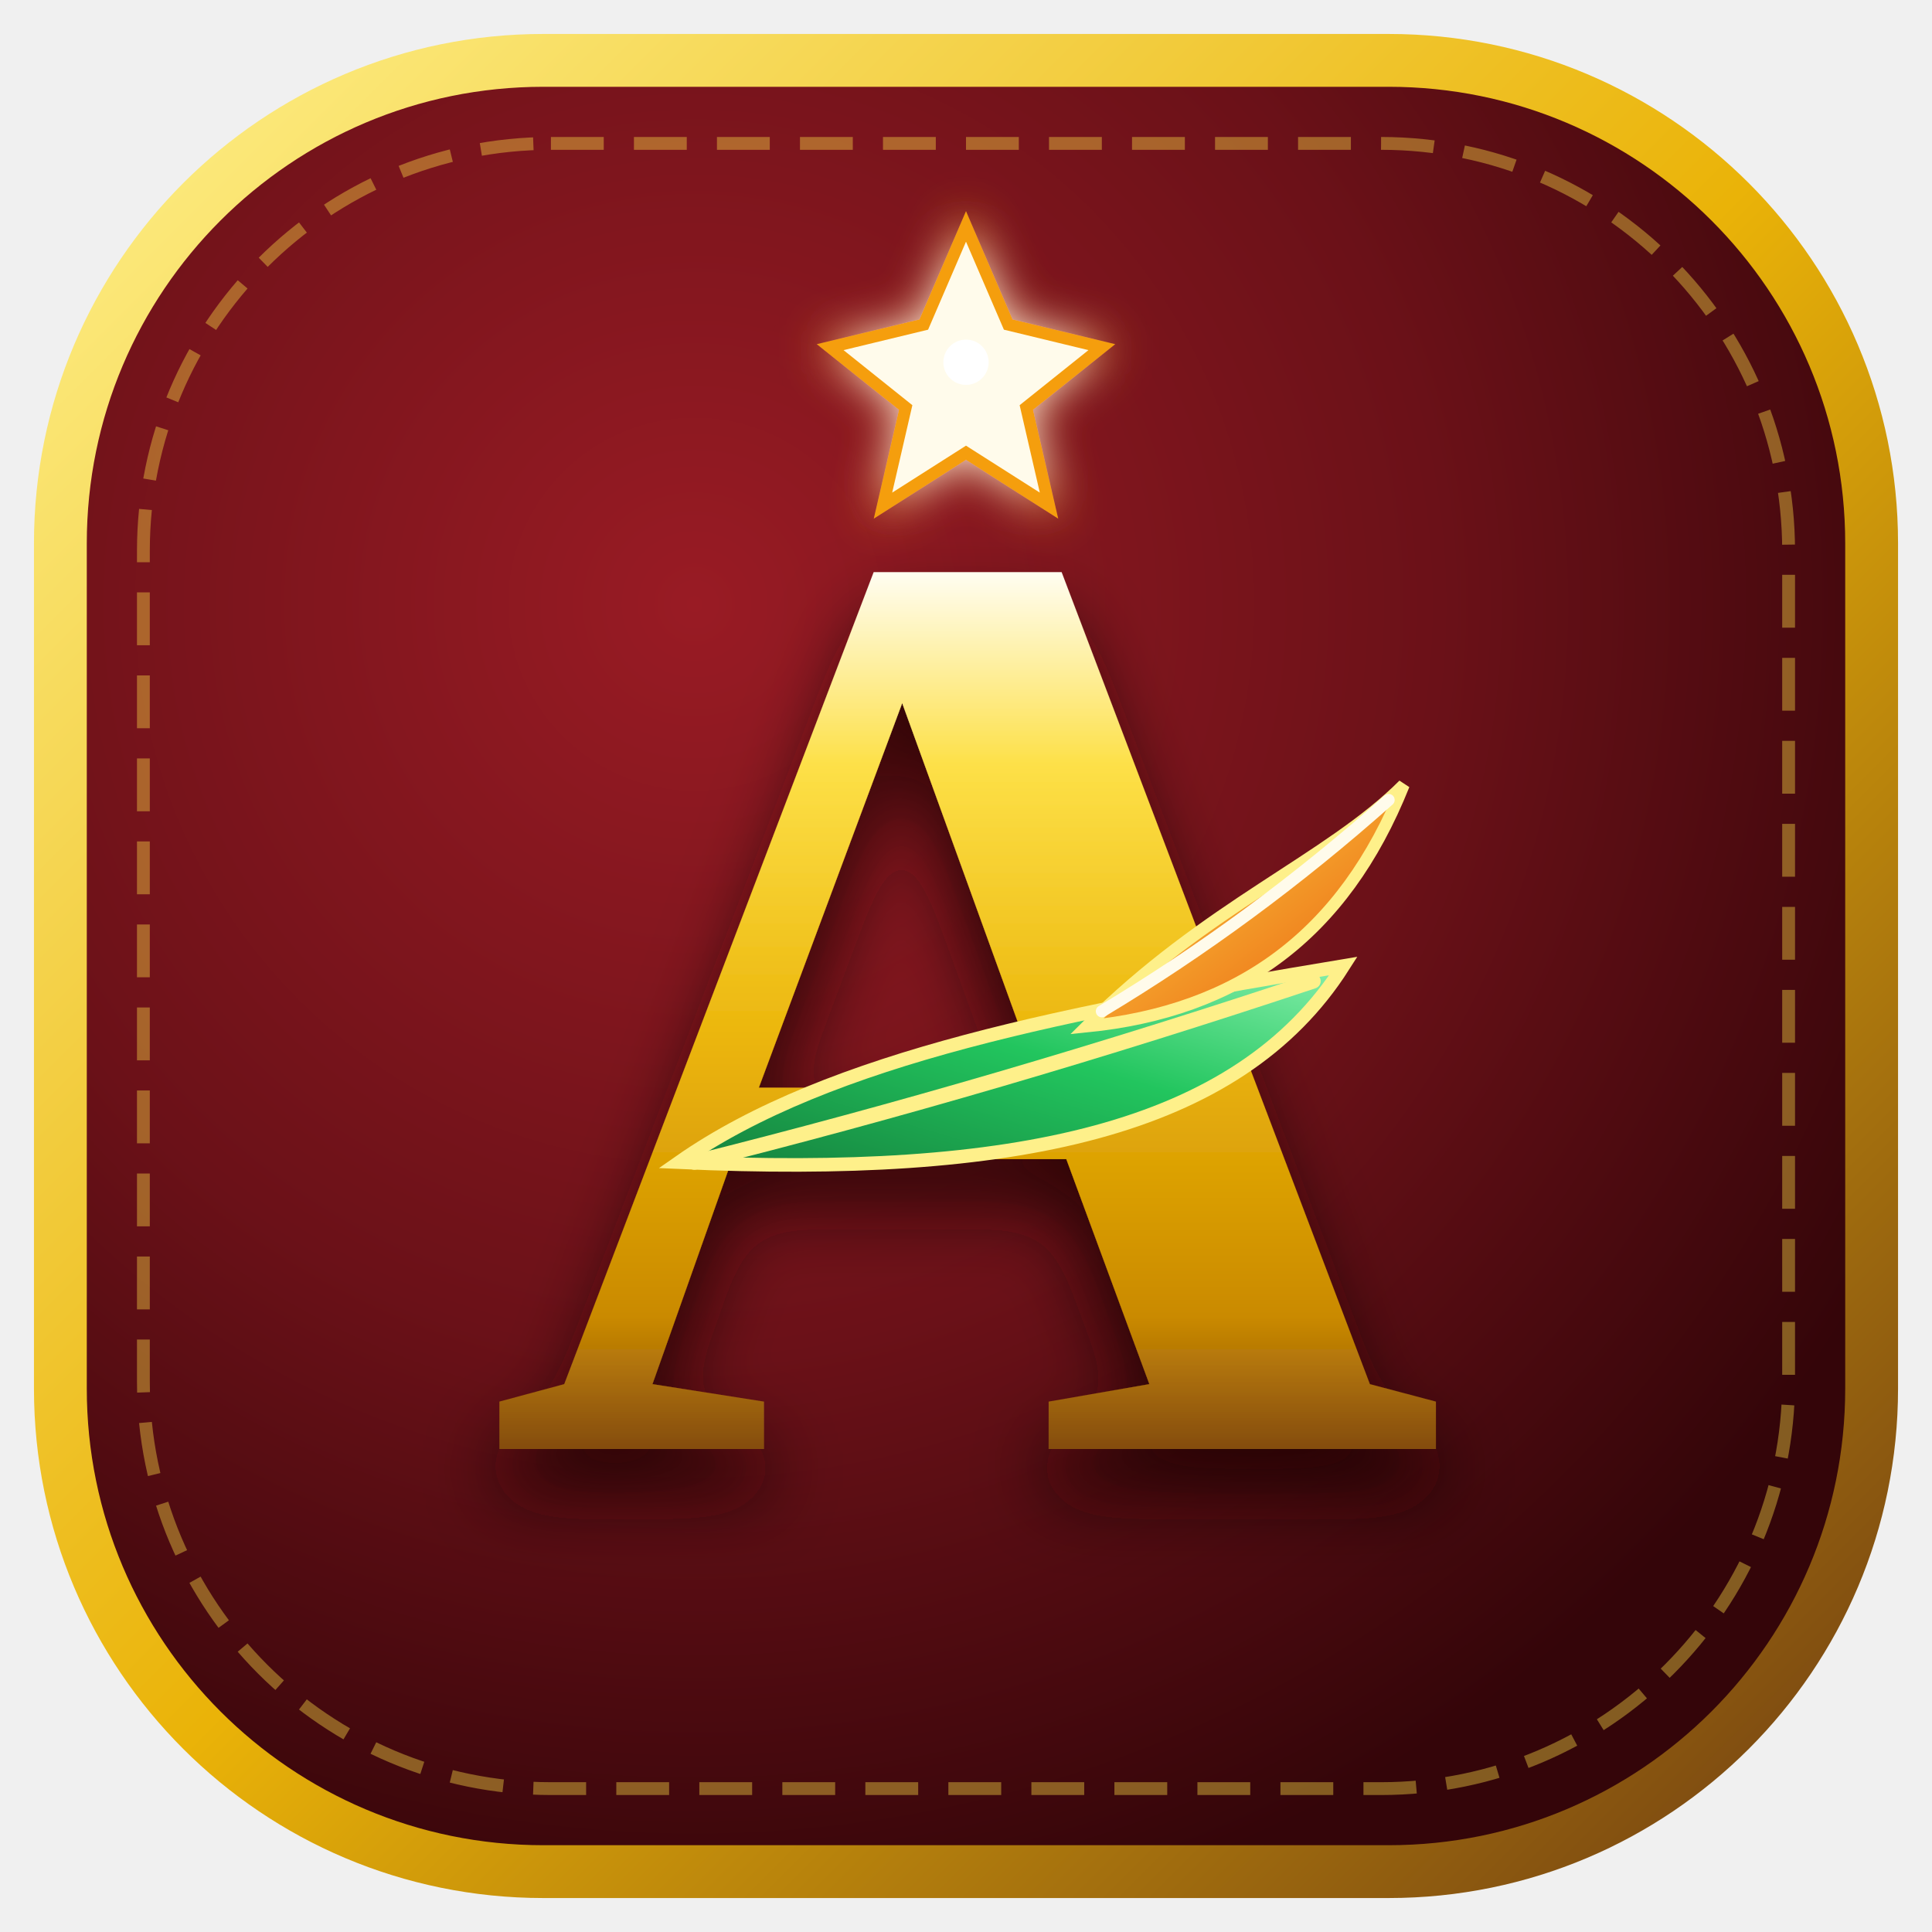
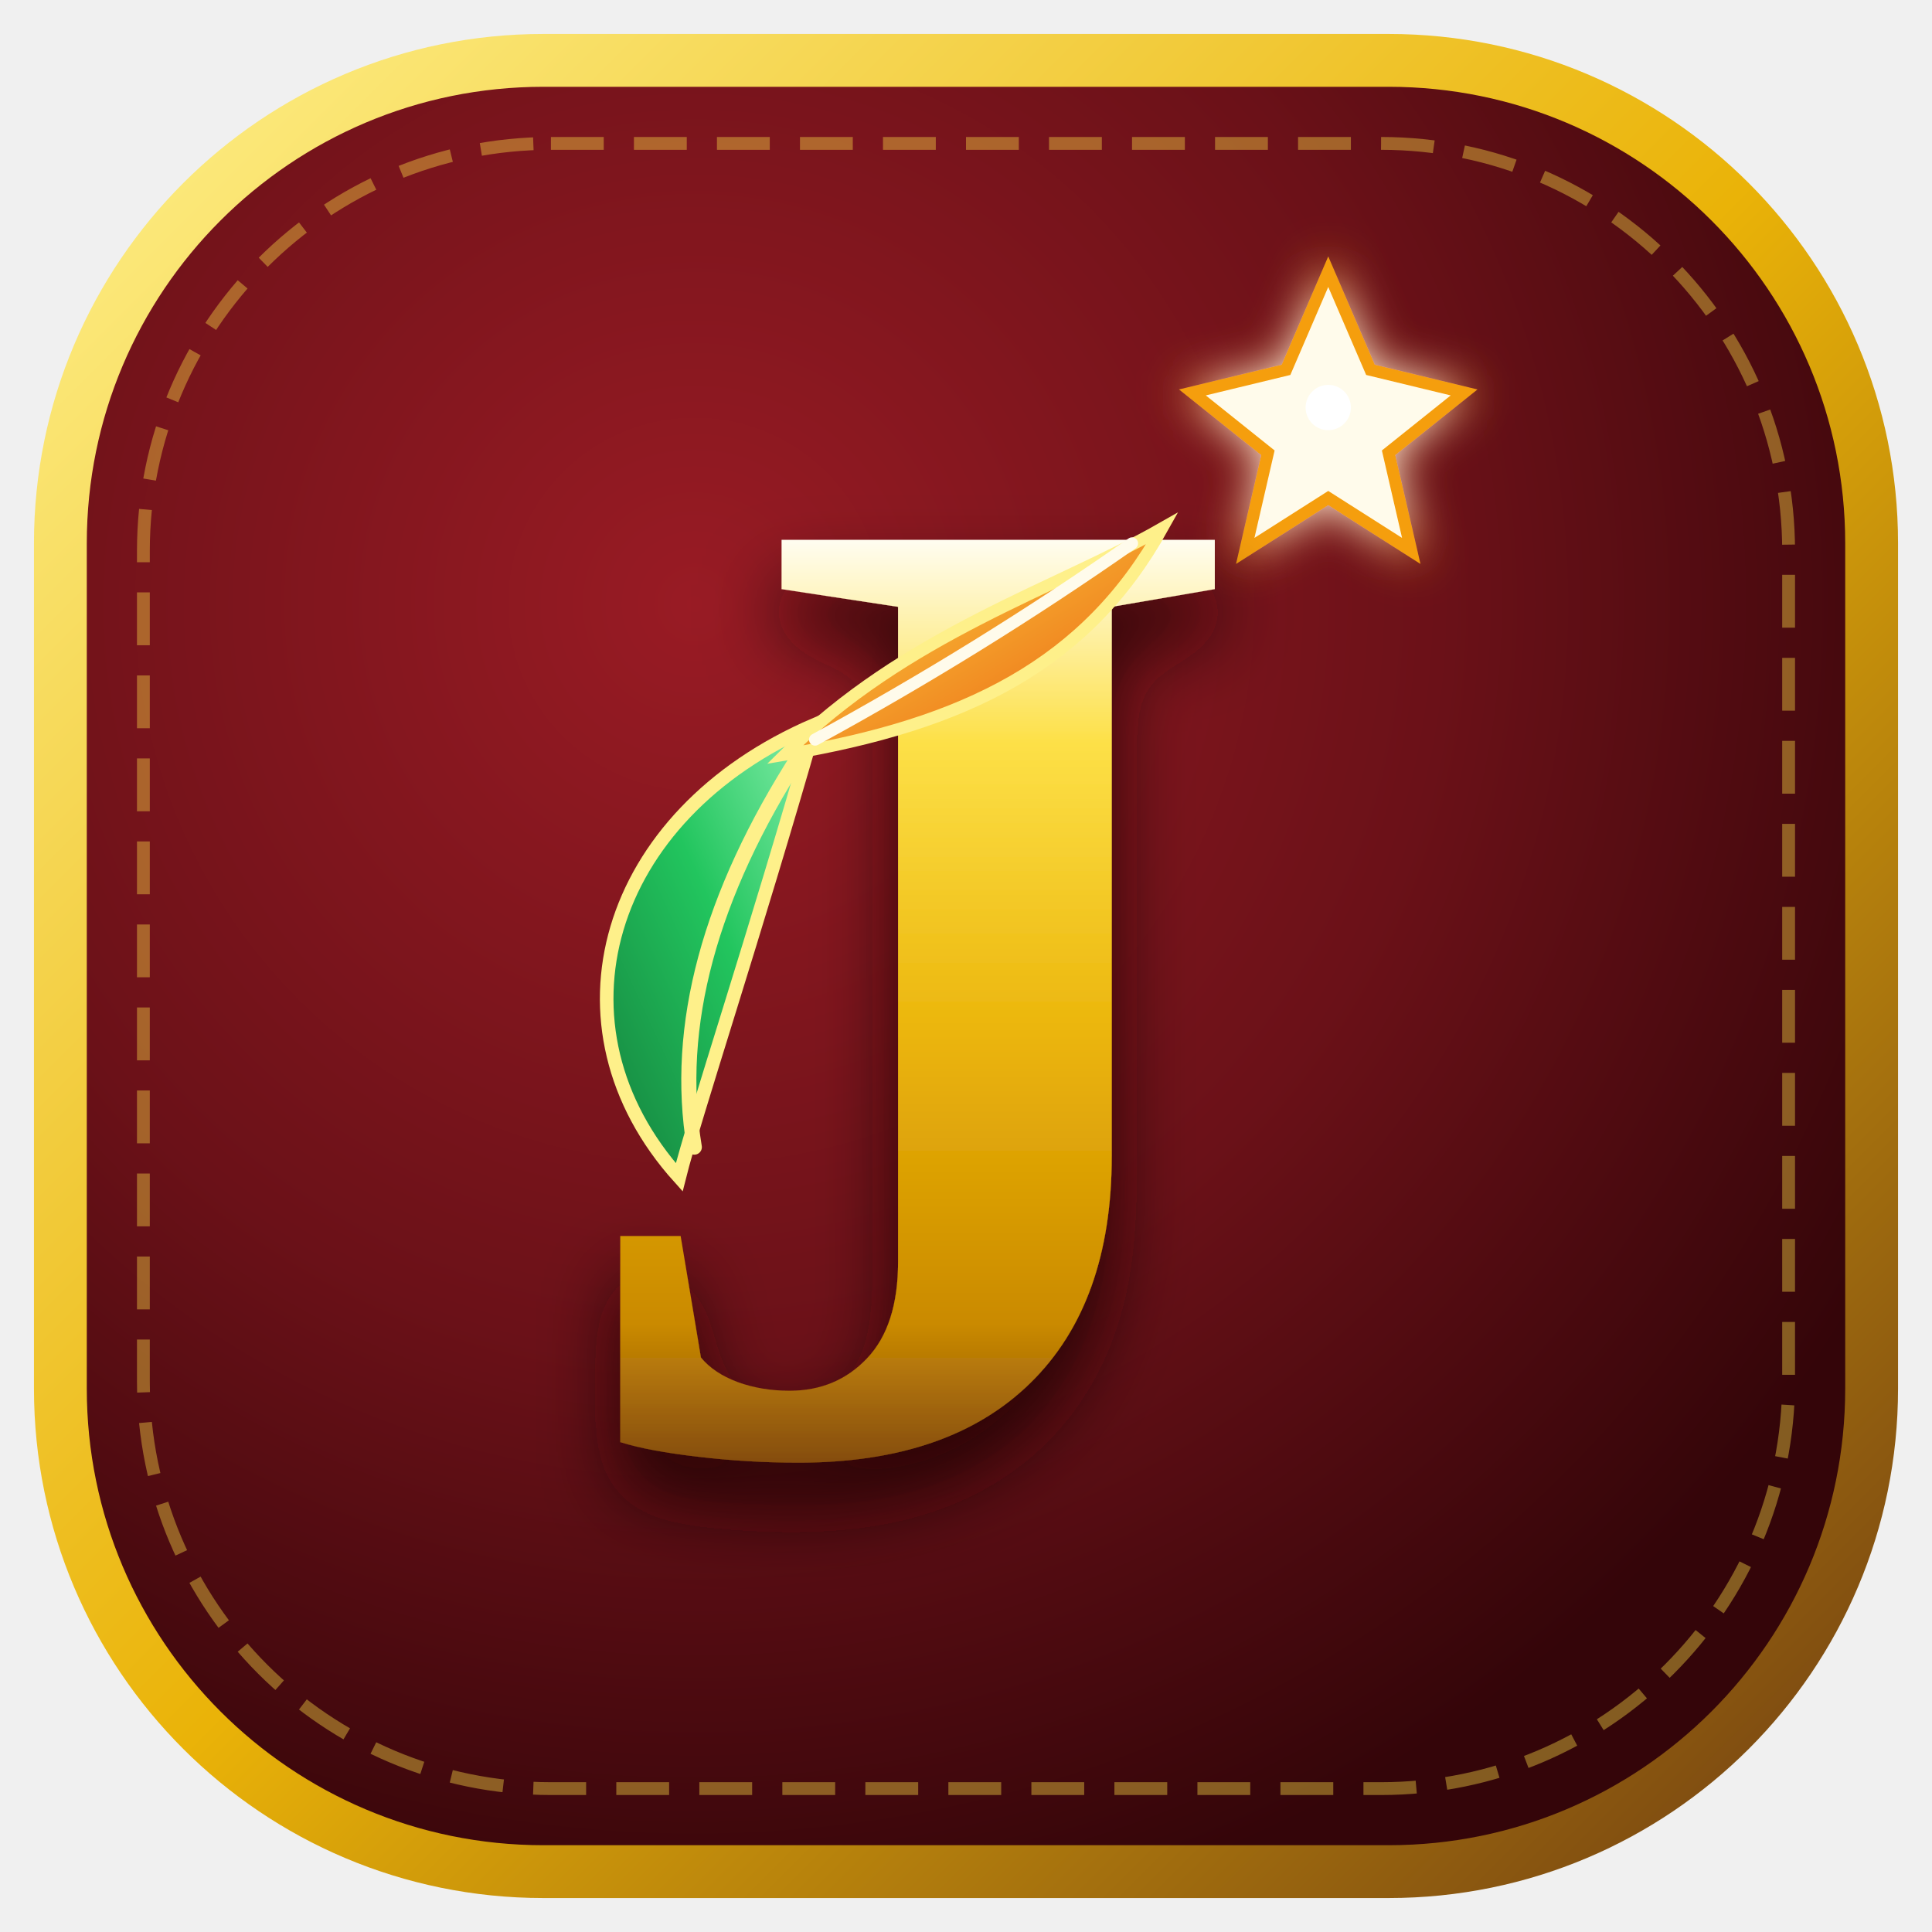
<svg xmlns="http://www.w3.org/2000/svg" viewBox="0 0 128 128" width="100%" height="100%">
  <defs>
    <radialGradient id="bgGrad" cx="35%" cy="30%" r="75%">
      <stop offset="0%" stop-color="#991B24" />
      <stop offset="55%" stop-color="#6B1118" />
      <stop offset="100%" stop-color="#340509" />
    </radialGradient>
    <linearGradient id="goldGrad" x1="0%" y1="0%" x2="0%" y2="100%">
      <stop offset="0%" stop-color="#FFFDF0" />
      <stop offset="22%" stop-color="#FDE047" />
      <stop offset="55%" stop-color="#EAB308" />
      <stop offset="85%" stop-color="#CA8A04" />
      <stop offset="100%" stop-color="#854D0E" />
    </linearGradient>
    <linearGradient id="goldRim" x1="0%" y1="0%" x2="100%" y2="100%">
      <stop offset="0%" stop-color="#FEF08A" />
      <stop offset="50%" stop-color="#EAB308" />
      <stop offset="100%" stop-color="#713F12" />
    </linearGradient>
    <linearGradient id="leafGrad" x1="0%" y1="100%" x2="100%" y2="0%">
      <stop offset="0%" stop-color="#15803D" />
      <stop offset="55%" stop-color="#22C55E" />
      <stop offset="100%" stop-color="#86EFAC" />
    </linearGradient>
    <linearGradient id="saffronGrad" x1="0%" y1="0%" x2="100%" y2="100%">
      <stop offset="0%" stop-color="#FDE047" />
      <stop offset="100%" stop-color="#EA580C" />
    </linearGradient>
-     <filter id="aShadow" x="-20%" y="-20%" width="140%" height="140%">
+     <filter id="jShadow" x="-20%" y="-20%" width="140%" height="140%">
      <feDropShadow dx="0" dy="3" stdDeviation="2.5" flood-color="#180204" flood-opacity="0.8" />
    </filter>
    <filter id="starGlow" x="-30%" y="-30%" width="160%" height="160%">
      <feGaussianBlur stdDeviation="1.5" result="blur" />
      <feComposite in="SourceGraphic" in2="blur" operator="over" />
    </filter>
  </defs>
  <rect x="4" y="4" width="120" height="120" rx="32" fill="url(#bgGrad)" stroke="url(#goldRim)" stroke-width="3.5" />
  <rect x="9.5" y="9.5" width="109" height="109" rx="27" fill="none" stroke="#FDE047" stroke-width="0.85" stroke-opacity="0.4" stroke-dasharray="3.5 2" />
-   <path d="M 64,15 L 66.8,21.5 L 73,23 L 68,27 L 69.5,33.5 L 64,30 L 58.5,33.5 L 60,27 L 55,23 L 61.2,21.5 Z" fill="#FFFBEB" stroke="#F59E0B" stroke-width="0.8" filter="url(#starGlow)" />
-   <circle cx="64" cy="24" r="1.5" fill="#FFFFFF" />
-   <text x="64" y="96" font-family="Georgia, 'Times New Roman', Cambria, serif" font-size="88" font-weight="bold" text-anchor="middle" fill="url(#goldGrad)" filter="url(#aShadow)">A</text>
-   <path d="M 45,77 C 55,70 71,67 89,64 C 82,75 67,78 45,77 Z" fill="url(#leafGrad)" stroke="#FEF08A" stroke-width="0.9" />
-   <path d="M 46,77 Q 66,72 87,65" stroke="#FEF08A" stroke-width="1" fill="none" stroke-linecap="round" />
-   <path d="M 72,68 C 80,60 88,57 93,52 C 89,62 82,67 72,68 Z" fill="url(#saffronGrad)" stroke="#FEF08A" stroke-width="0.8" />
-   <path d="M 73,67 Q 83,61 92,53" stroke="#FFFBEB" stroke-width="0.8" fill="none" stroke-linecap="round" />
+   <path d="M 88,18 L 90.8,24.5 L 97,26 L 92,30 L 93.5,36.5 L 88,33 L 82.5,36.5 L 84,30 L 79,26 L 85.2,24.5 Z" fill="#FFFBEB" stroke="#F59E0B" stroke-width="0.8" filter="url(#starGlow)" />
+   <circle cx="88" cy="27" r="1.5" fill="#FFFFFF" />
+   <text x="60" y="96" font-family="Georgia, 'Times New Roman', Cambria, serif" font-size="92" font-weight="bold" text-anchor="middle" fill="url(#goldGrad)" filter="url(#jShadow)">J</text>
+   <path d="M 45,78 C 36,68 40,54 54,48 C 50,62 46,74 45,78 Z" fill="url(#leafGrad)" stroke="#FEF08A" stroke-width="0.9" />
+   <path d="M 46,76 Q 44,64 53,50" stroke="#FEF08A" stroke-width="1" fill="none" stroke-linecap="round" />
+   <path d="M 52,50 C 60,42 70,39 77,35 C 72,44 64,48 52,50 Z" fill="url(#saffronGrad)" stroke="#FEF08A" stroke-width="0.8" />
+   <path d="M 54,49 Q 65,43 75,36" stroke="#FFFBEB" stroke-width="0.8" fill="none" stroke-linecap="round" />
</svg>
